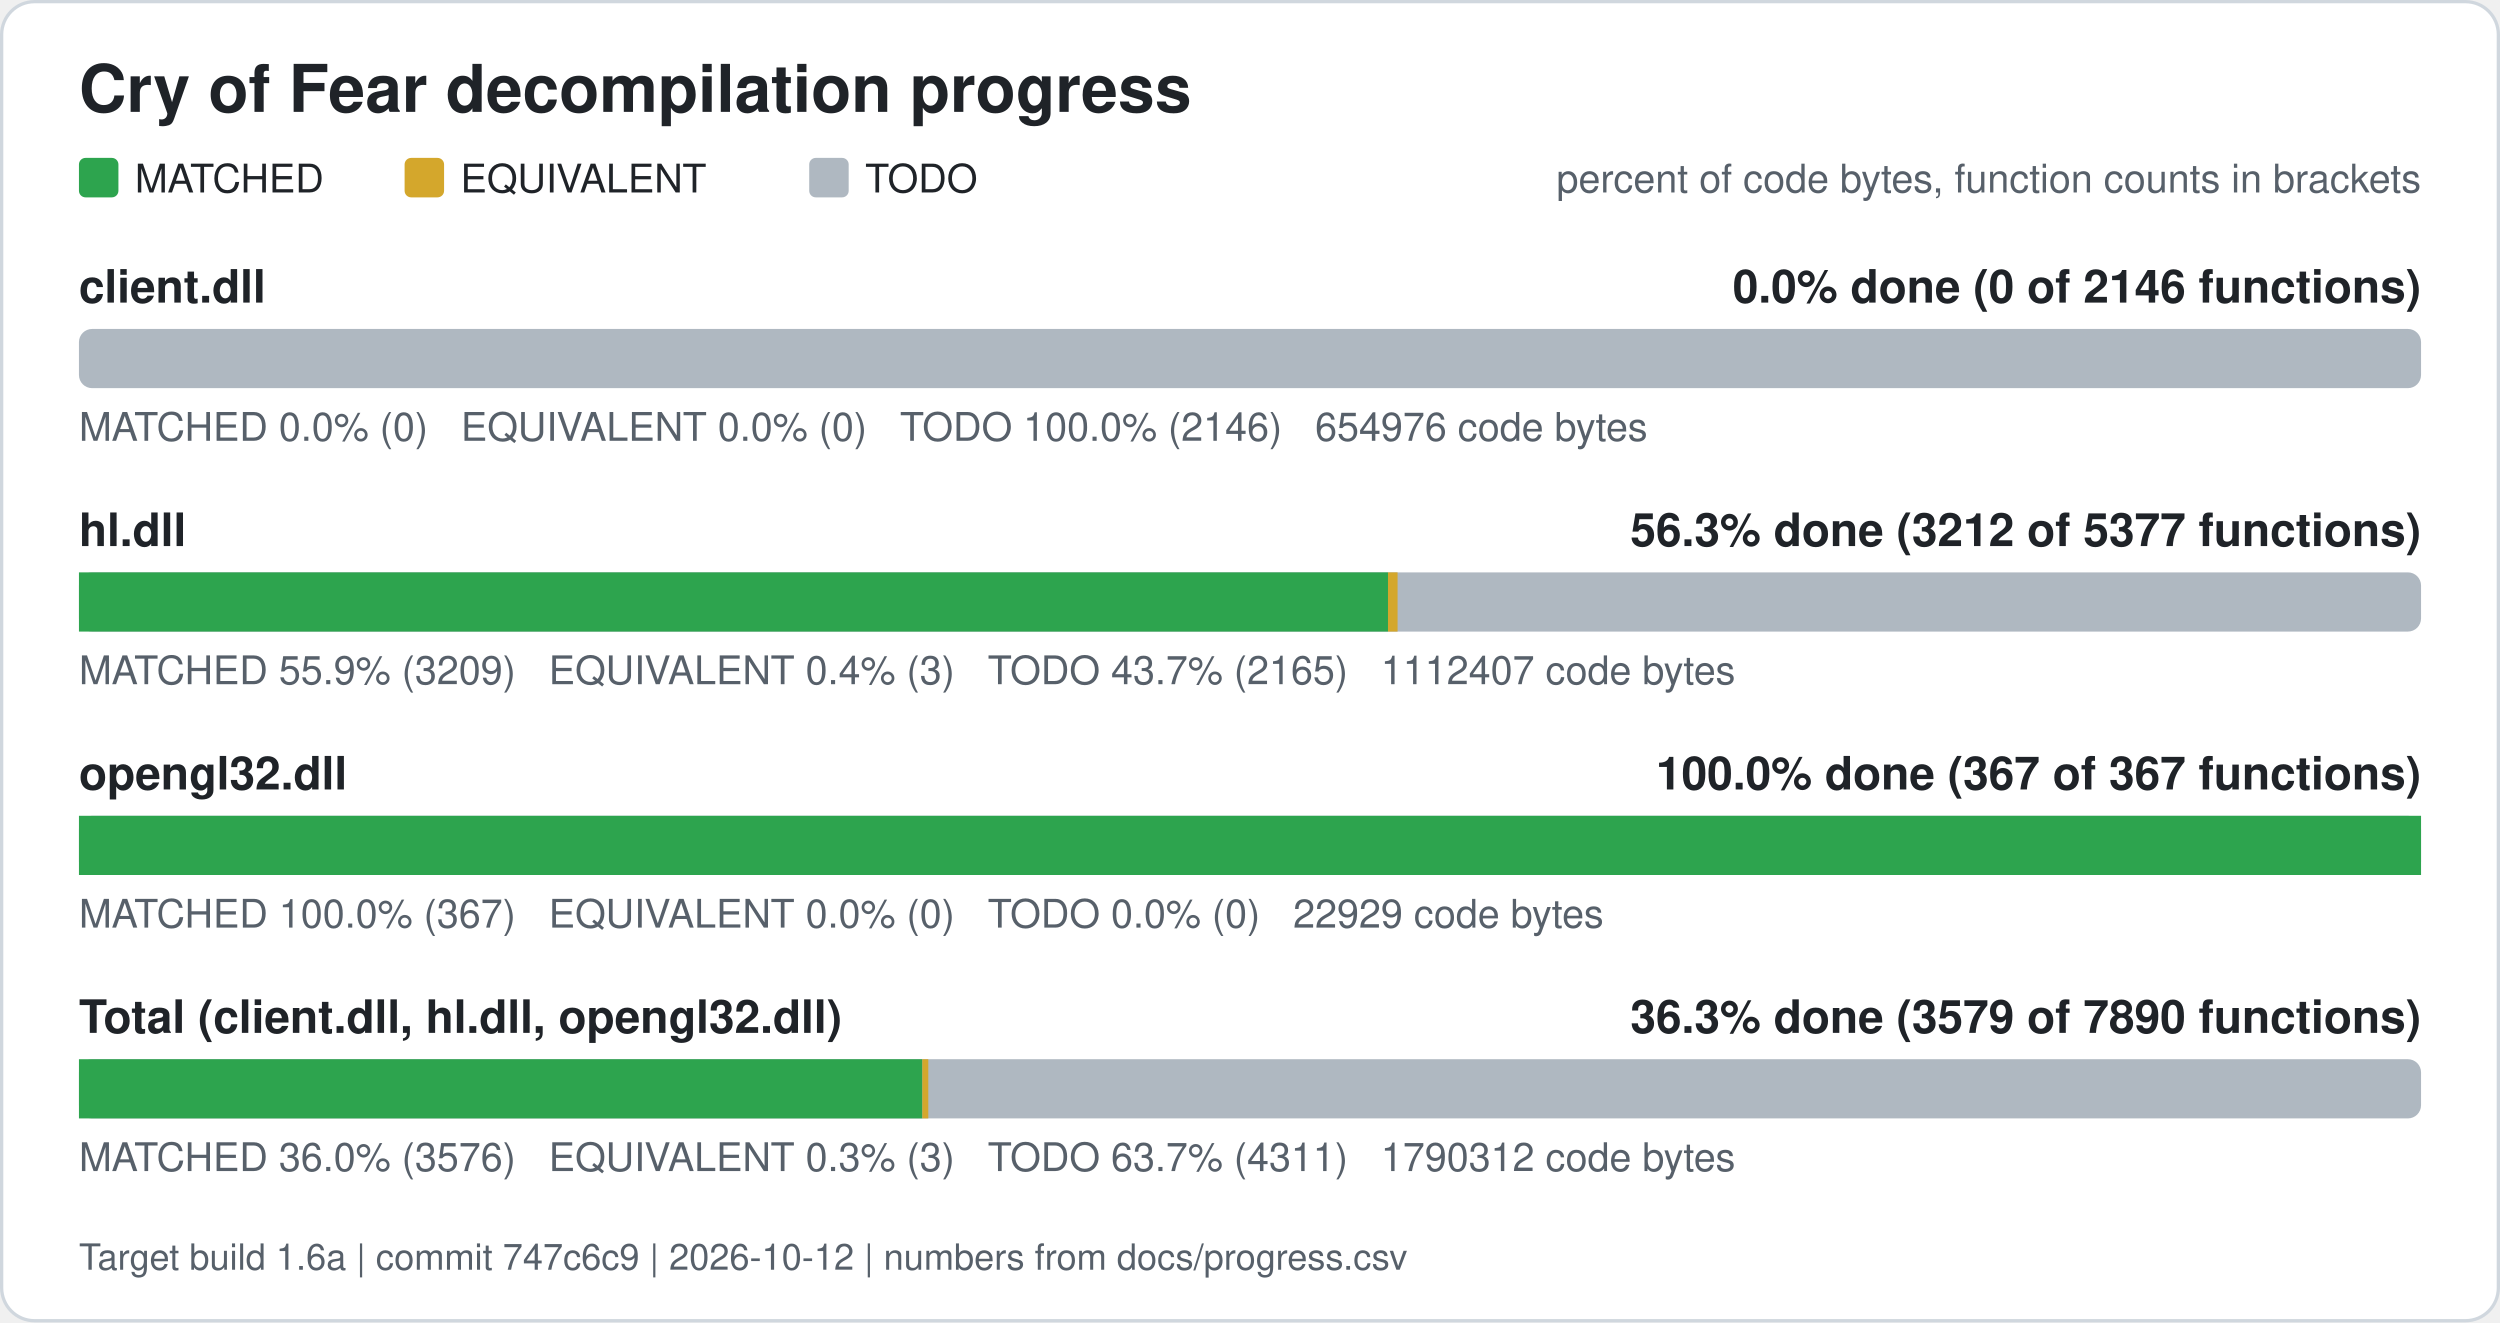
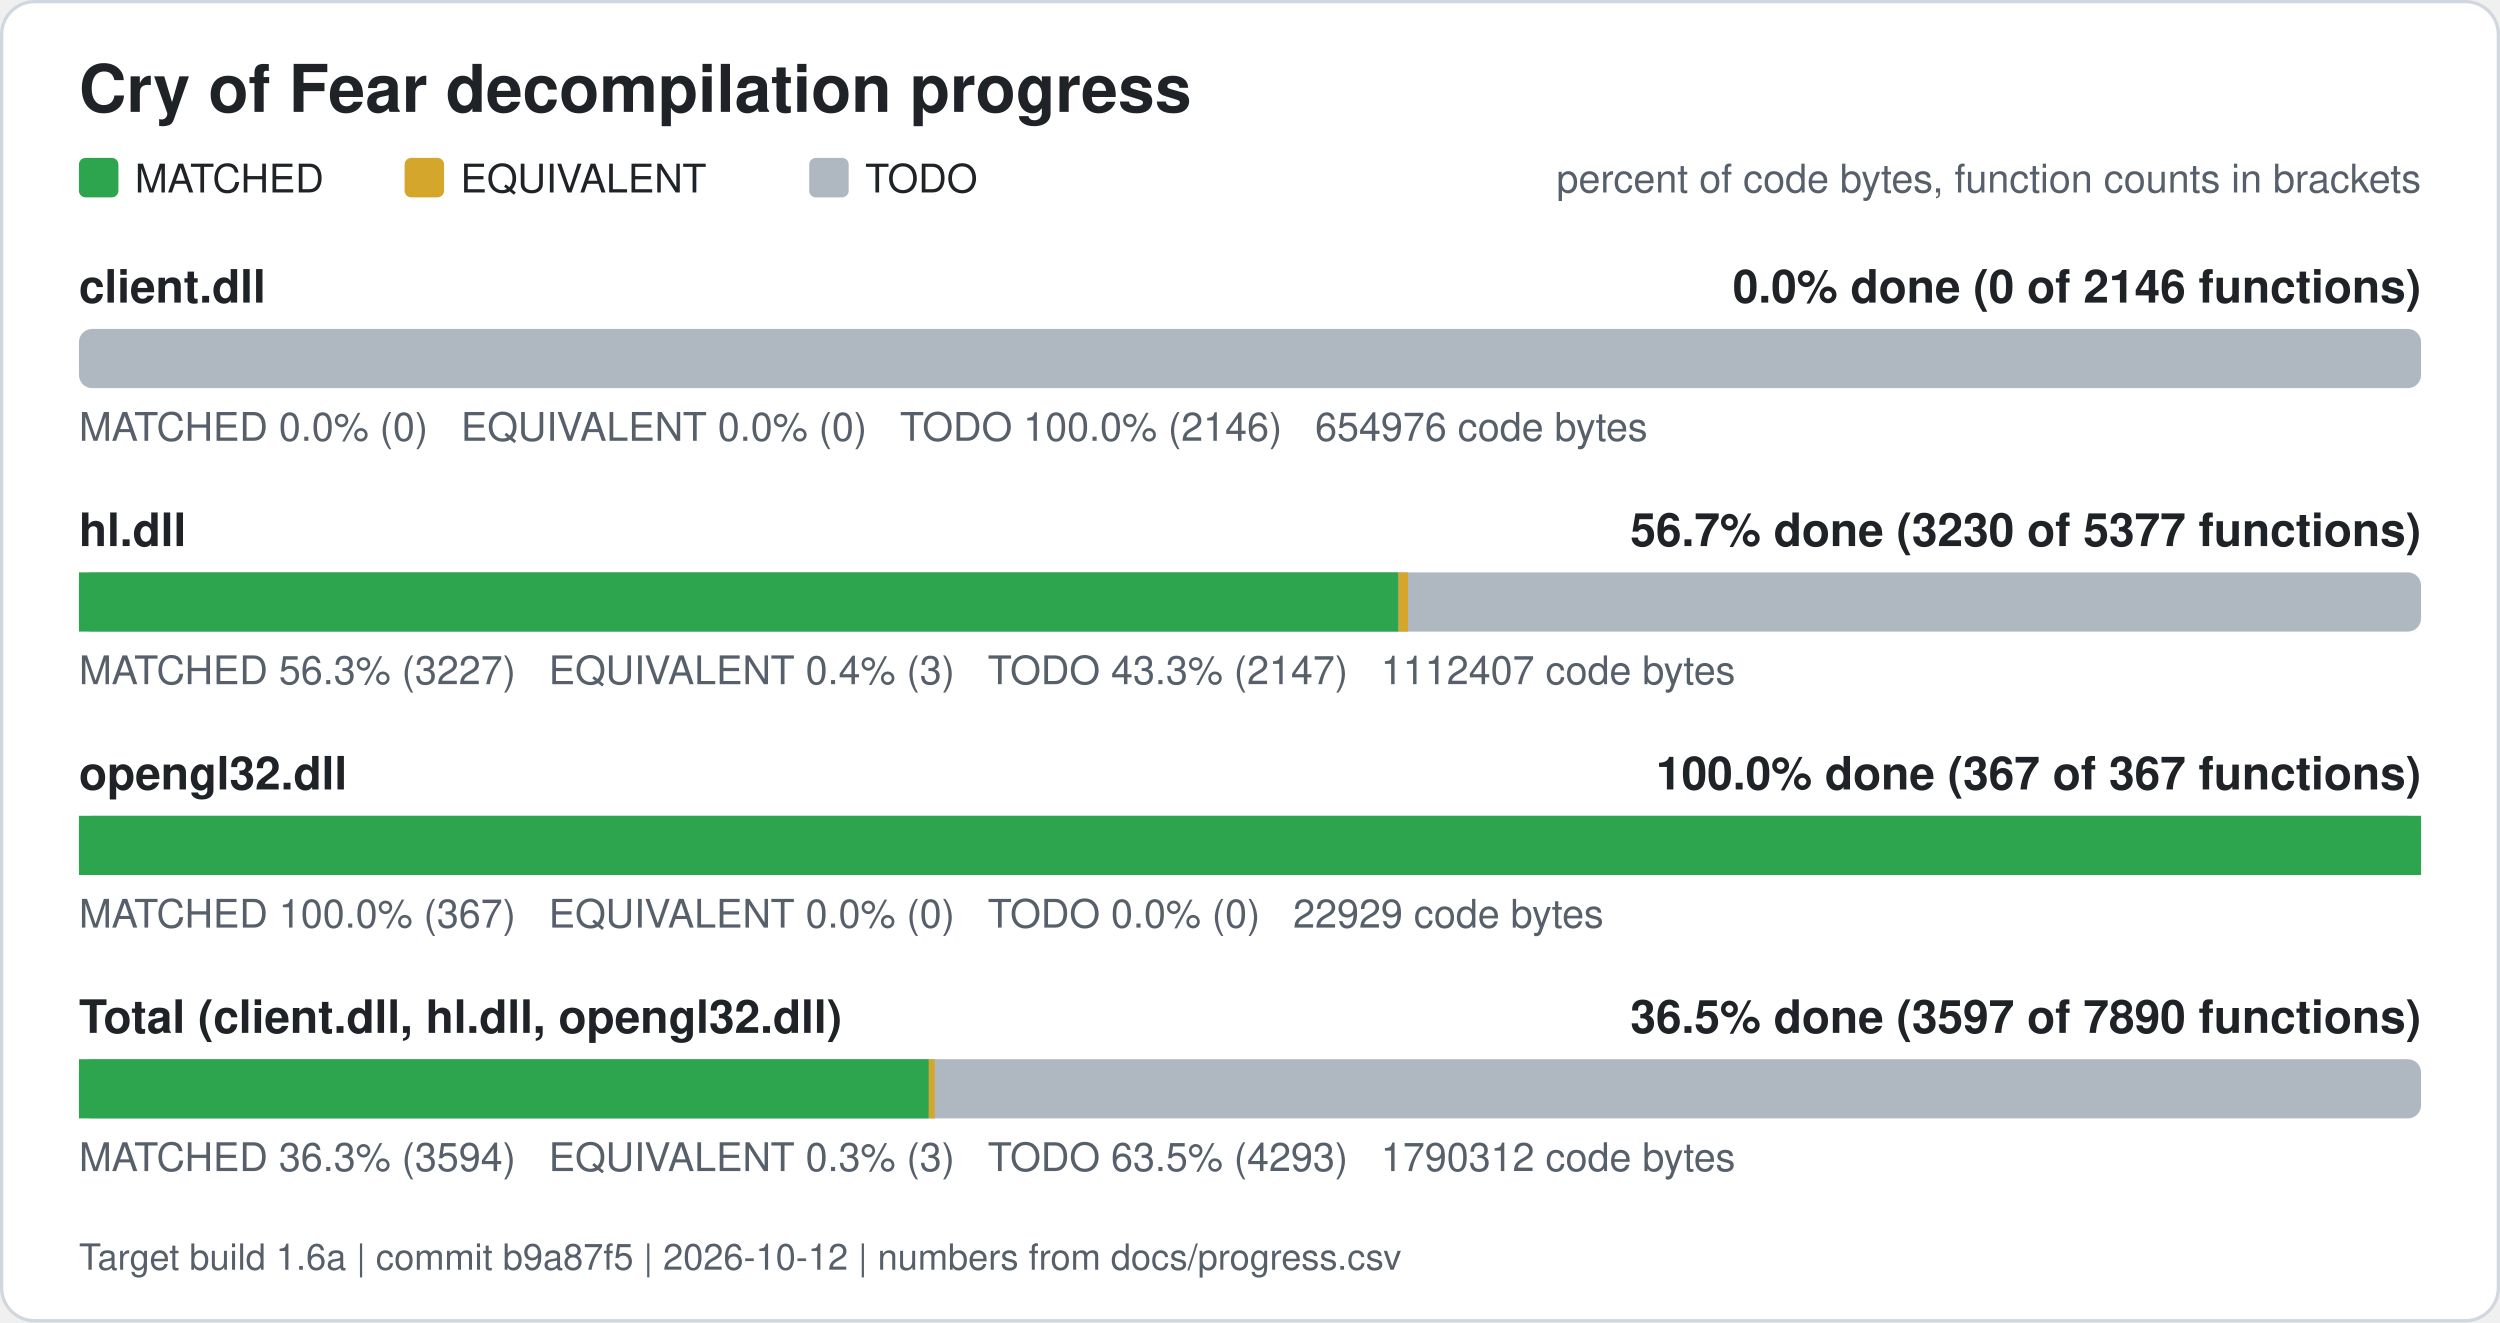
<svg xmlns="http://www.w3.org/2000/svg" width="760" height="402" viewBox="0 0 760 402" role="img" aria-label="Cry of Fear decompilation progress">
  <rect x="0.5" y="0.5" width="759" height="401" rx="10" fill="#ffffff" stroke="#d0d7de" />
  <text x="24" y="34" font-family="Segoe UI, Helvetica, Arial, sans-serif" font-size="20" font-weight="600" fill="#1f2328">Cry of Fear decompilation progress</text>
  <rect x="24" y="48" width="12" height="12" rx="2" fill="#2da44e" />
  <text x="41" y="58.5" font-family="Segoe UI, Helvetica, Arial, sans-serif" font-size="12" fill="#1f2328">MATCHED</text>
  <rect x="123" y="48" width="12" height="12" rx="2" fill="#d4a72c" />
  <text x="140" y="58.5" font-family="Segoe UI, Helvetica, Arial, sans-serif" font-size="12" fill="#1f2328">EQUIVALENT</text>
  <rect x="246" y="48" width="12" height="12" rx="2" fill="#afb8c1" />
  <text x="263" y="58.5" font-family="Segoe UI, Helvetica, Arial, sans-serif" font-size="12" fill="#1f2328">TODO</text>
  <text x="736" y="58.5" font-family="Segoe UI, Helvetica, Arial, sans-serif" font-size="12" fill="#57606a" text-anchor="end">percent of code bytes, function counts in brackets</text>
  <text x="24" y="92" font-family="Segoe UI, Helvetica, Arial, sans-serif" font-size="14" font-weight="600" fill="#1f2328">client.dll</text>
  <text x="736" y="92" font-family="Segoe UI, Helvetica, Arial, sans-serif" font-size="14" font-weight="600" fill="#1f2328" text-anchor="end">0.0% done (0 of 2146 functions)</text>
  <rect x="24" y="100" width="712" height="18" rx="4" fill="#afb8c1" />
  <text x="24" y="134" font-family="Segoe UI, Helvetica, Arial, sans-serif" font-size="12" fill="#57606a" xml:space="preserve">MATCHED 0.0% (0)   EQUIVALENT 0.0% (0)   TODO 100.0% (2146)   654976 code bytes</text>
  <text x="24" y="166" font-family="Segoe UI, Helvetica, Arial, sans-serif" font-size="14" font-weight="600" fill="#1f2328">hl.dll</text>
-   <text x="736" y="166" font-family="Segoe UI, Helvetica, Arial, sans-serif" font-size="14" font-weight="600" fill="#1f2328" text-anchor="end">56.3% done (3212 of 5377 functions)</text>
+   <text x="736" y="166" font-family="Segoe UI, Helvetica, Arial, sans-serif" font-size="14" font-weight="600" fill="#1f2328" text-anchor="end">56.7% done (3230 of 5377 functions)</text>
  <rect x="24" y="174" width="712" height="18" rx="4" fill="#afb8c1" />
-   <rect x="24.00" y="174" width="397.95" height="18" fill="#2da44e" />
-   <rect x="421.95" y="174" width="2.91" height="18" fill="#d4a72c" />
-   <text x="24" y="208" font-family="Segoe UI, Helvetica, Arial, sans-serif" font-size="12" fill="#57606a" xml:space="preserve">MATCHED 55.9% (3209)   EQUIVALENT 0.4% (3)   TODO 43.7% (2165)   1112407 code bytes</text>
+   <rect x="24.00" y="174" width="401.14" height="18" fill="#2da44e" />
+   <rect x="425.14" y="174" width="2.91" height="18" fill="#d4a72c" />
+   <text x="24" y="208" font-family="Segoe UI, Helvetica, Arial, sans-serif" font-size="12" fill="#57606a" xml:space="preserve">MATCHED 56.3% (3227)   EQUIVALENT 0.4% (3)   TODO 43.3% (2147)   1112407 code bytes</text>
  <text x="24" y="240" font-family="Segoe UI, Helvetica, Arial, sans-serif" font-size="14" font-weight="600" fill="#1f2328">opengl32.dll</text>
  <text x="736" y="240" font-family="Segoe UI, Helvetica, Arial, sans-serif" font-size="14" font-weight="600" fill="#1f2328" text-anchor="end">100.0% done (367 of 367 functions)</text>
  <rect x="24" y="248" width="712" height="18" rx="4" fill="#afb8c1" />
  <rect x="24.00" y="248" width="712.00" height="18" fill="#2da44e" />
  <text x="24" y="282" font-family="Segoe UI, Helvetica, Arial, sans-serif" font-size="12" fill="#57606a" xml:space="preserve">MATCHED 100.0% (367)   EQUIVALENT 0.0% (0)   TODO 0.0% (0)   22929 code bytes</text>
  <text x="24" y="314" font-family="Segoe UI, Helvetica, Arial, sans-serif" font-size="14" font-weight="600" fill="#1f2328">Total (client.dll, hl.dll, opengl32.dll)</text>
-   <text x="736" y="314" font-family="Segoe UI, Helvetica, Arial, sans-serif" font-size="14" font-weight="600" fill="#1f2328" text-anchor="end">36.3% done (3579 of 7890 functions)</text>
+   <text x="736" y="314" font-family="Segoe UI, Helvetica, Arial, sans-serif" font-size="14" font-weight="600" fill="#1f2328" text-anchor="end">36.5% done (3597 of 7890 functions)</text>
  <rect x="24" y="322" width="712" height="18" rx="4" fill="#afb8c1" />
-   <rect x="24.00" y="322" width="256.39" height="18" fill="#2da44e" />
-   <rect x="280.39" y="322" width="1.81" height="18" fill="#d4a72c" />
-   <text x="24" y="356" font-family="Segoe UI, Helvetica, Arial, sans-serif" font-size="12" fill="#57606a" xml:space="preserve">MATCHED 36.0% (3576)   EQUIVALENT 0.3% (3)   TODO 63.7% (4311)   1790312 code bytes</text>
-   <text x="24" y="386" font-family="Segoe UI, Helvetica, Arial, sans-serif" font-size="11" fill="#57606a">Target build 1.6a | commit 747c6c9 | 2026-10-12 | numbers from docs/progress.csv</text>
+   <rect x="24.00" y="322" width="258.36" height="18" fill="#2da44e" />
+   <rect x="282.36" y="322" width="1.81" height="18" fill="#d4a72c" />
+   <text x="24" y="356" font-family="Segoe UI, Helvetica, Arial, sans-serif" font-size="12" fill="#57606a" xml:space="preserve">MATCHED 36.3% (3594)   EQUIVALENT 0.3% (3)   TODO 63.5% (4293)   1790312 code bytes</text>
+   <text x="24" y="386" font-family="Segoe UI, Helvetica, Arial, sans-serif" font-size="11" fill="#57606a">Target build 1.6a | commit b9a87f5 | 2026-10-12 | numbers from docs/progress.csv</text>
</svg>
